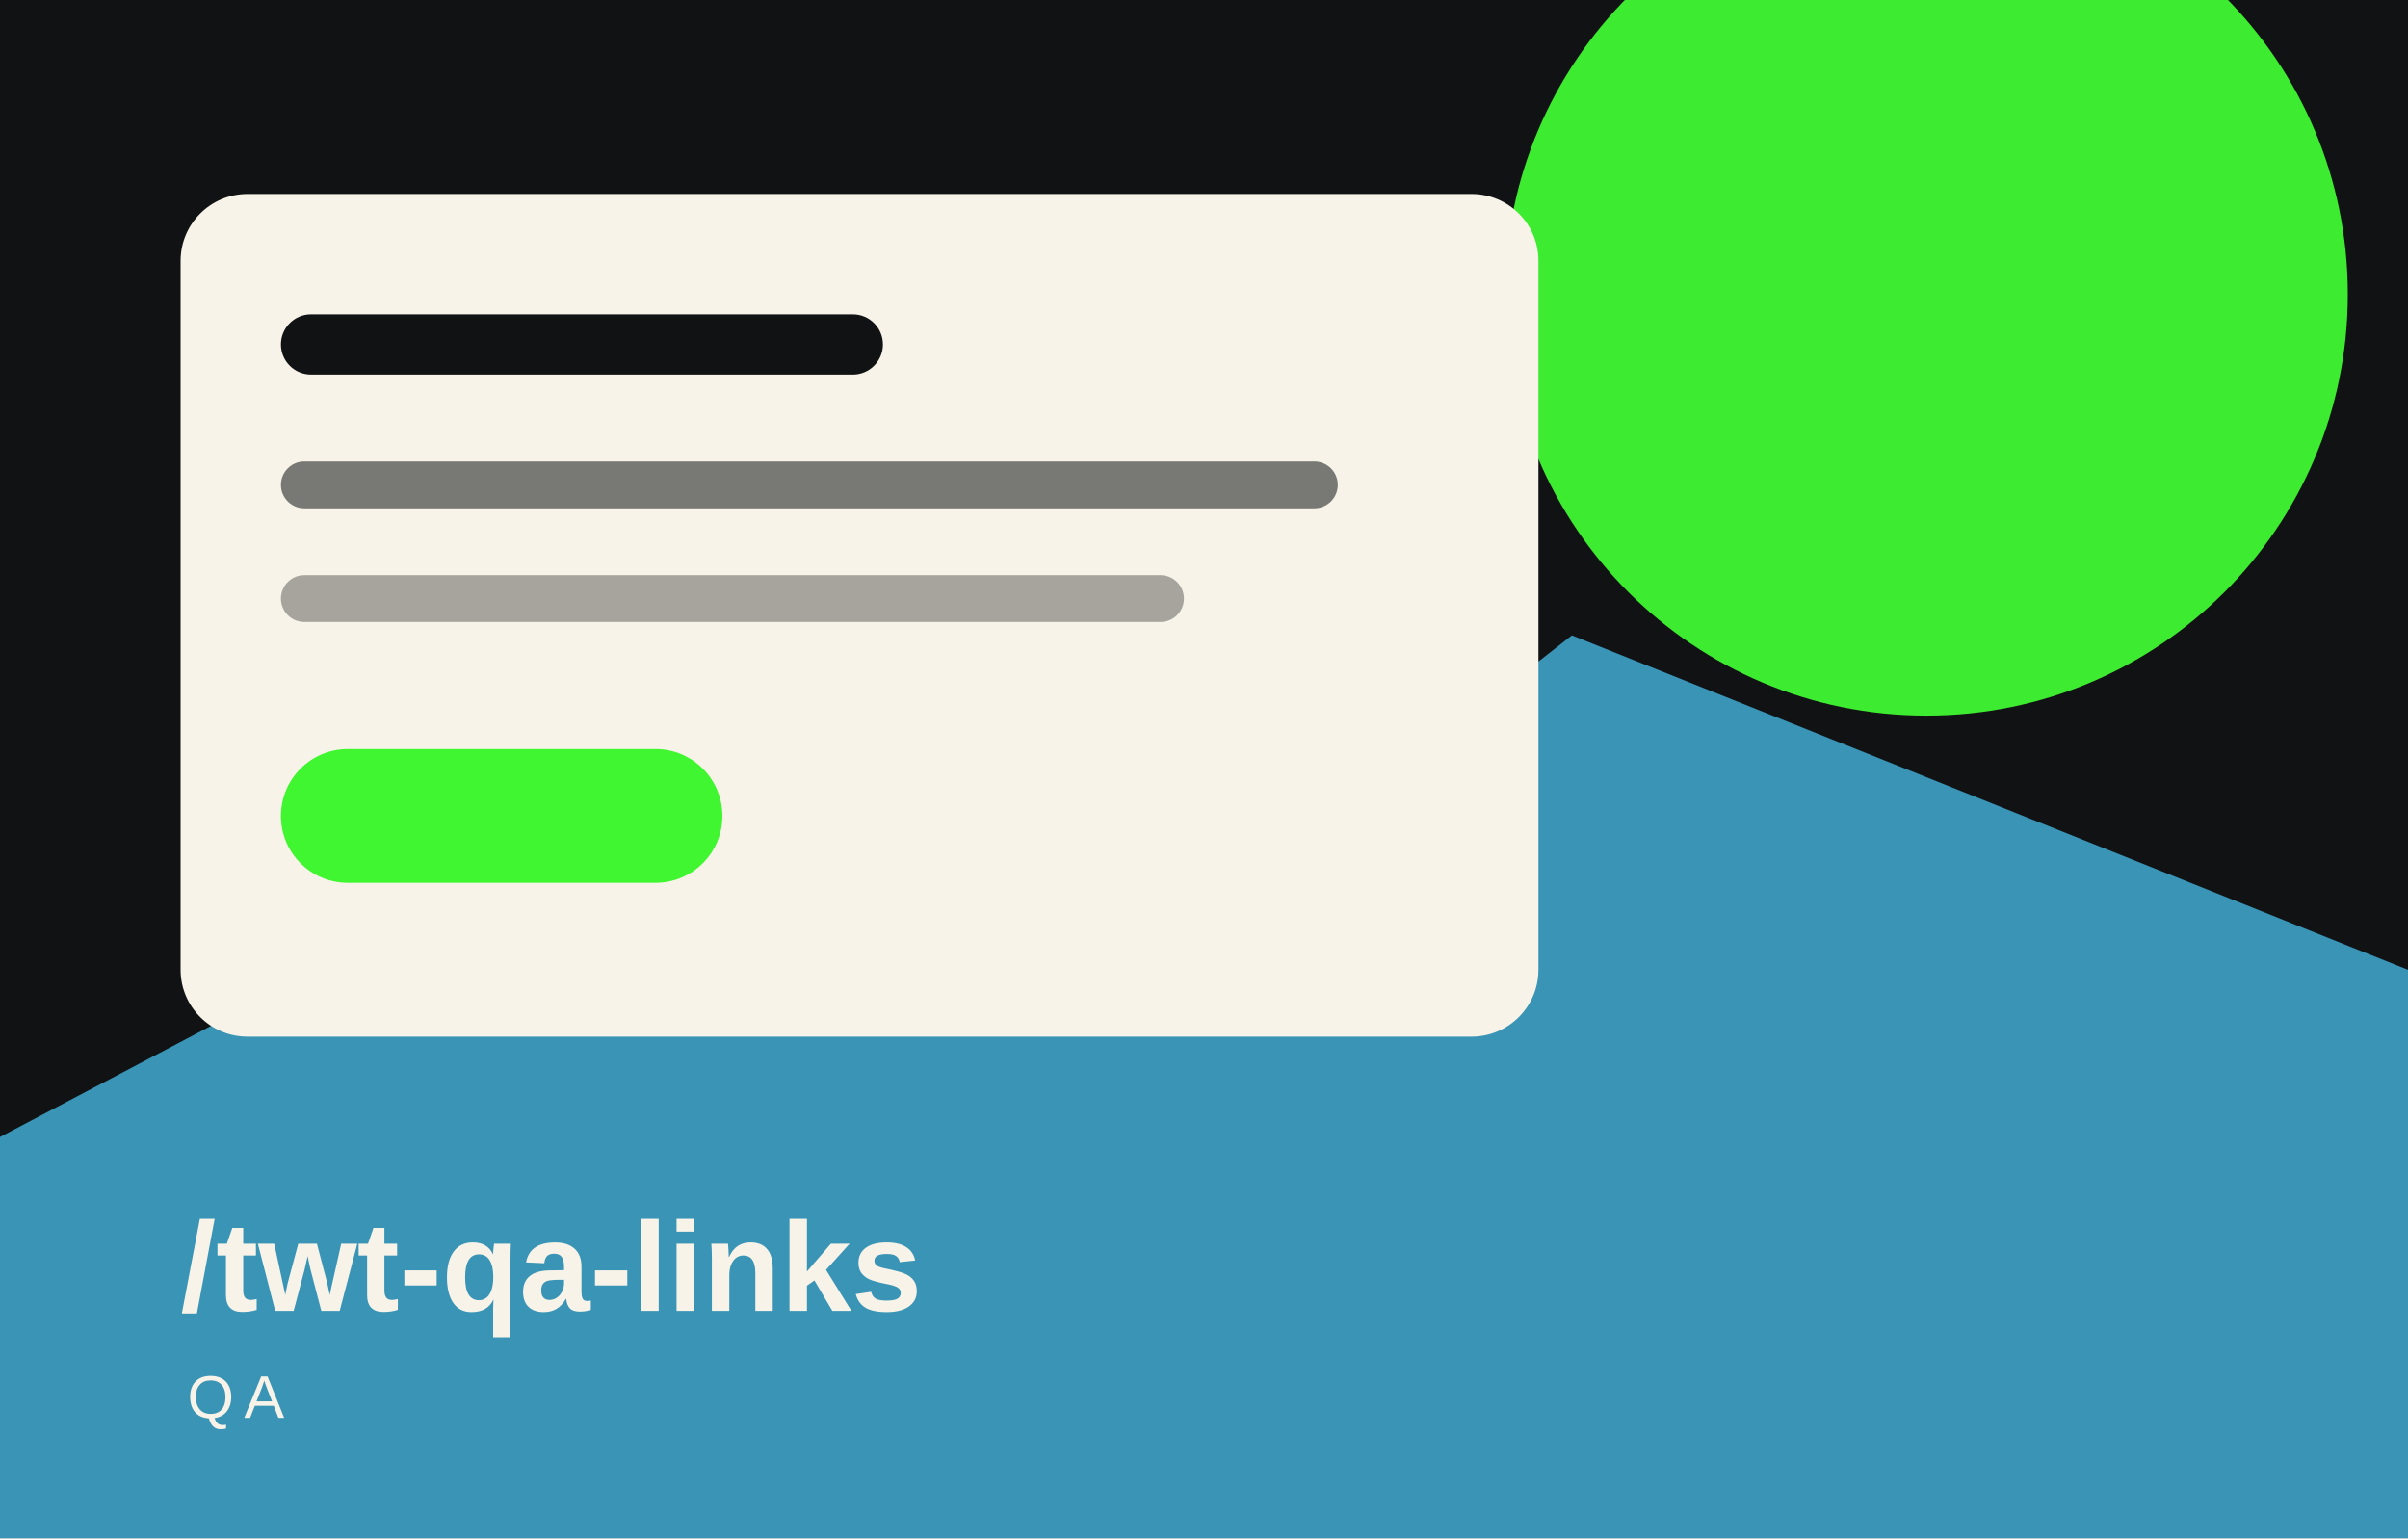
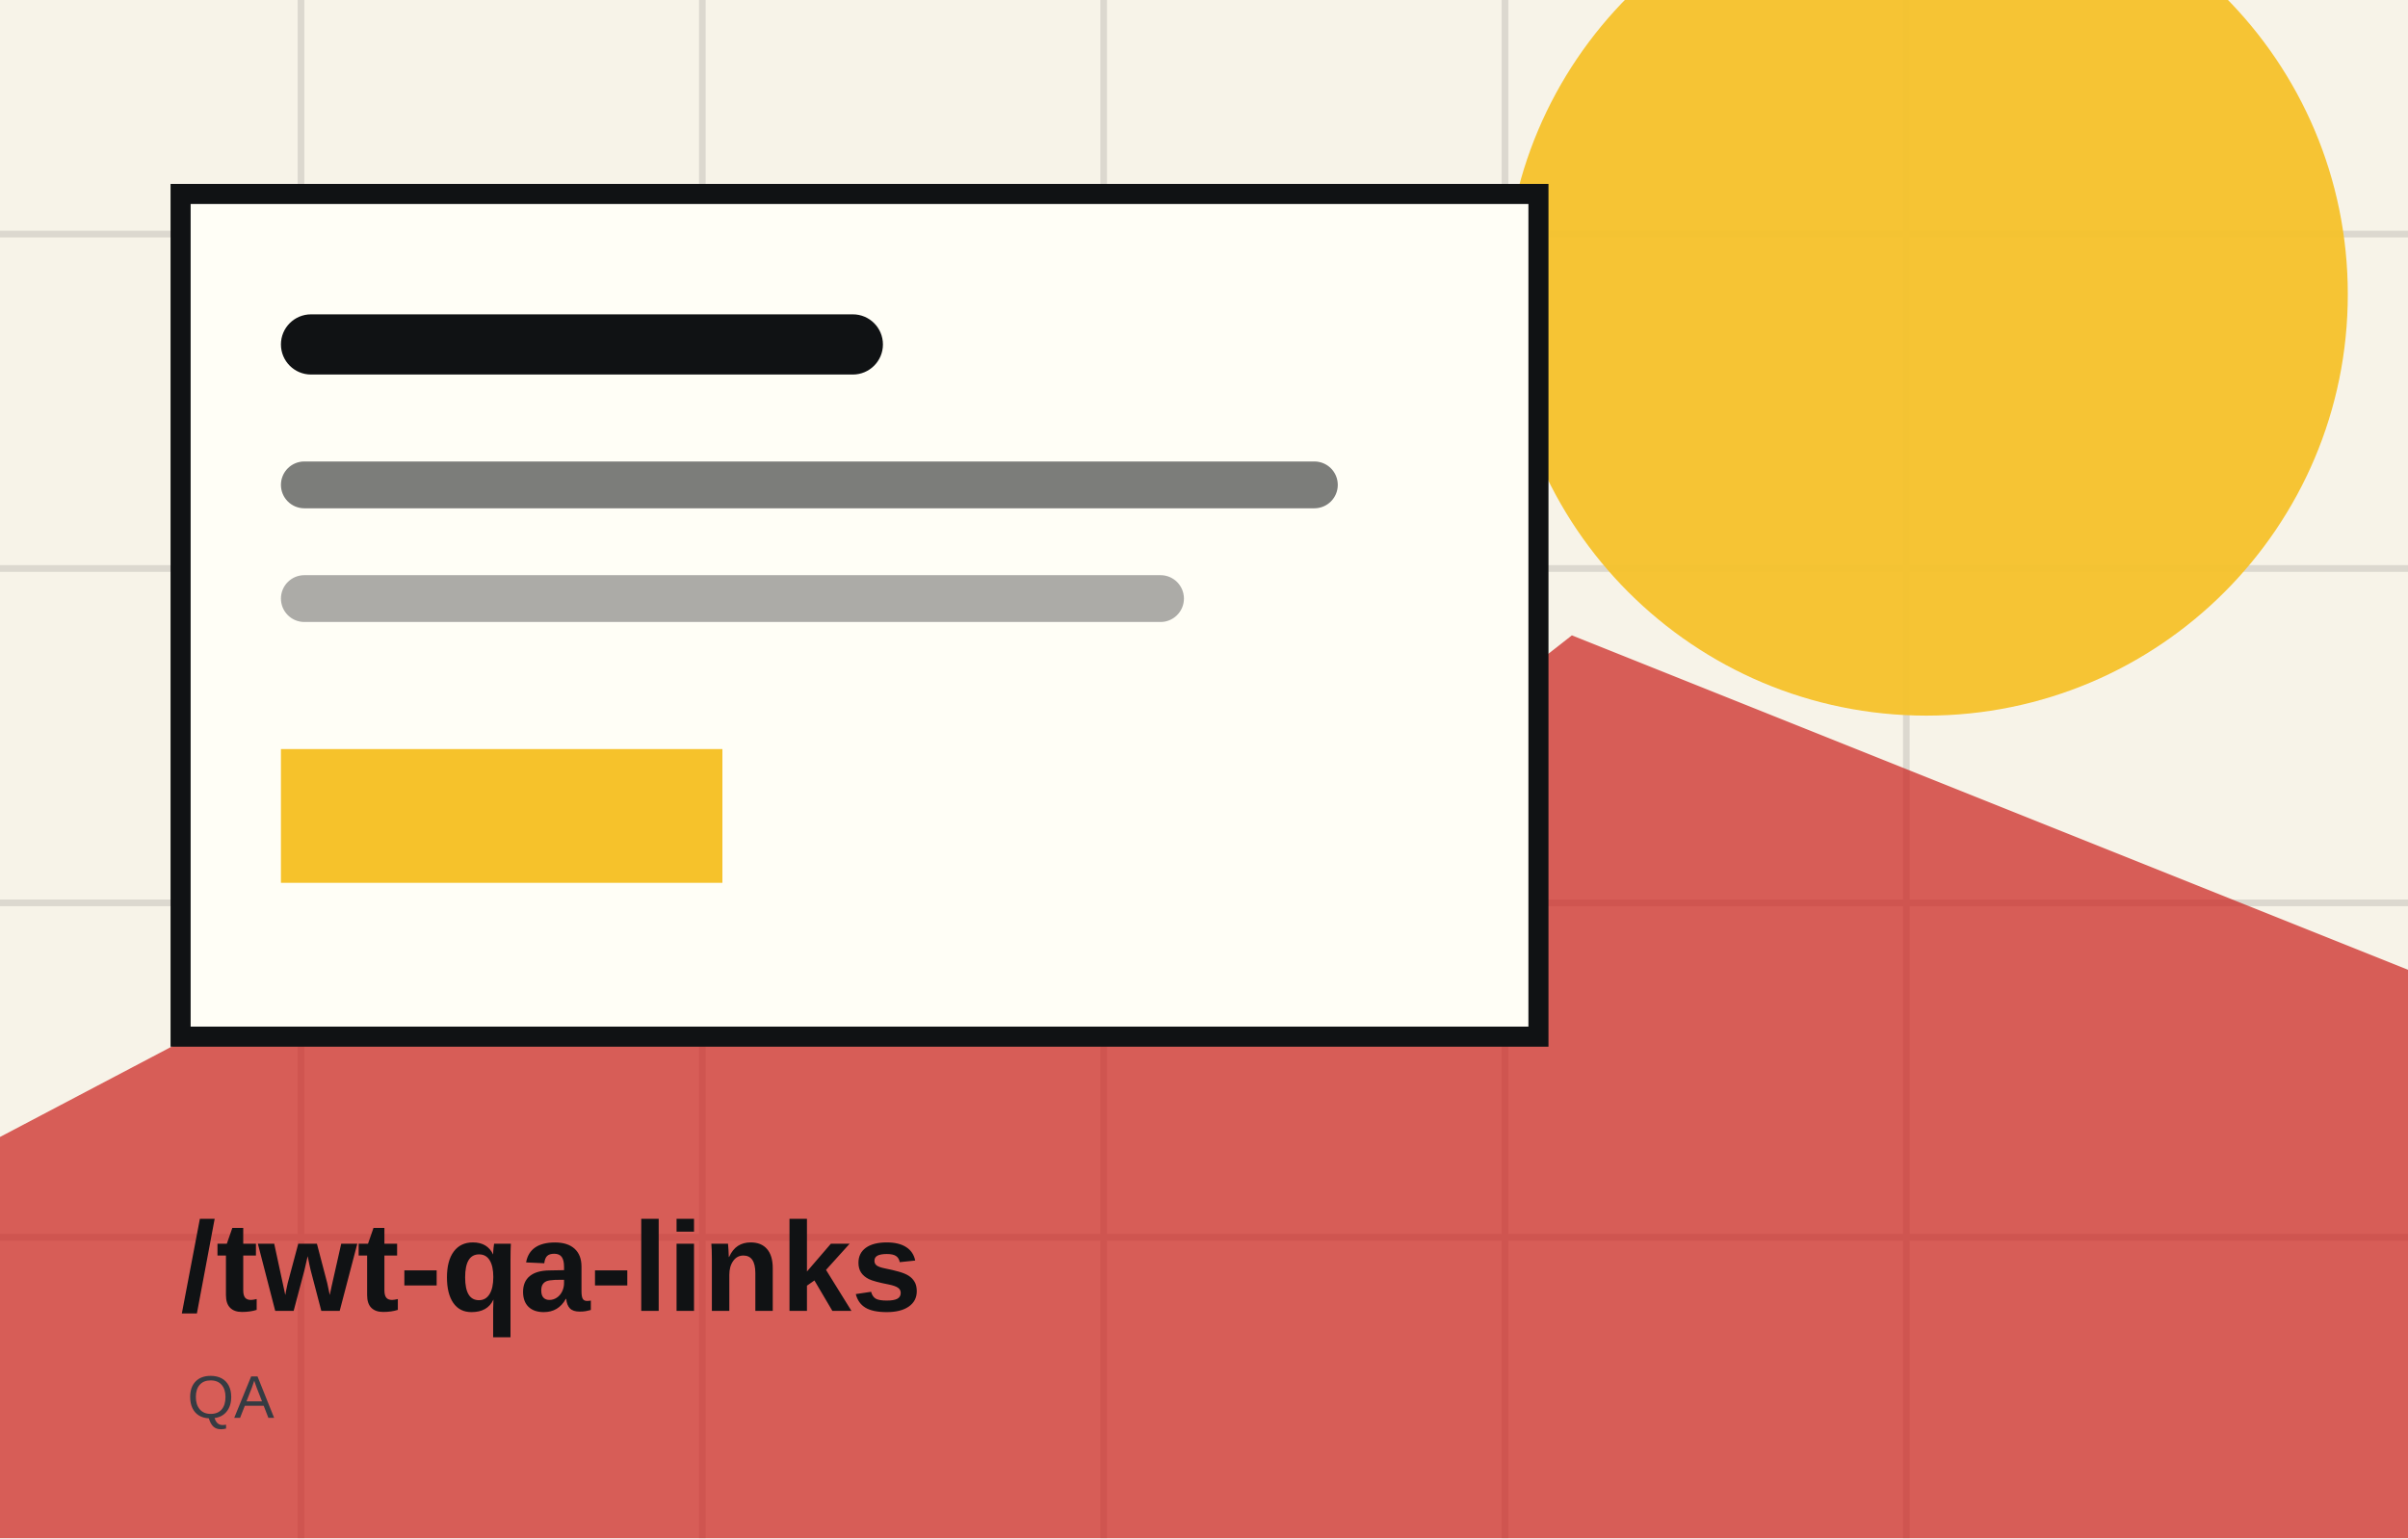
<svg xmlns="http://www.w3.org/2000/svg" width="720" height="460" viewBox="0 0 720 460" role="img" aria-label="/twt-qa-links preview">
-   <rect width="720" height="460" fill="#101214" />
-   <circle cx="576" cy="88" r="126" fill="hsl(116 92% 58%)" opacity=".95" />
-   <path d="M0 340 L190 240 L332 298 L470 190 L720 290 V460 H0Z" fill="hsl(196 88% 62%)" opacity=".72" />
-   <rect x="54" y="58" width="406" height="252" rx="20" fill="#f7f3e8" />
+   <rect width="720" height="460" fill="#f7f3e8" />
+   <path d="M0 70 H720 M0 170 H720 M0 270 H720 M0 370 H720 M90 0 V460 M210 0 V460 M330 0 V460 M450 0 V460 M570 0 V460" stroke="#101214" stroke-width="2" opacity=".12" />
+   <circle cx="576" cy="88" r="126" fill="#f6c22b" opacity=".95" />
+   <path d="M0 340 L190 240 L332 298 L470 190 L720 290 V460 H0Z" fill="#ca221f" opacity=".72" />
+   <rect x="54" y="58" width="406" height="252" fill="#fffef6" stroke="#101214" stroke-width="6" />
  <rect x="84" y="94" width="180" height="18" rx="9" fill="#101214" />
  <rect x="84" y="138" width="316" height="14" rx="7" fill="#101214" opacity=".55" />
  <rect x="84" y="172" width="270" height="14" rx="7" fill="#101214" opacity=".35" />
-   <rect x="84" y="224" width="132" height="40" rx="20" fill="hsl(116 92% 58%)" />
-   <text x="54" y="392" fill="#f7f3e8" font-family="Arial Black, Arial, sans-serif" font-size="38" font-weight="900">/twt-qa-links</text>
-   <text x="56" y="424" fill="#f7f3e8" font-family="Arial, sans-serif" font-size="18" letter-spacing="3">QA</text>
+   <rect x="84" y="224" width="132" height="40" fill="#f6c22b" />
+   <text x="54" y="392" fill="#101214" font-family="Arial Black, Arial, sans-serif" font-size="38" font-weight="900">/twt-qa-links</text>
+   <text x="56" y="424" fill="#363b42" font-family="Arial, sans-serif" font-size="18">QA</text>
</svg>
